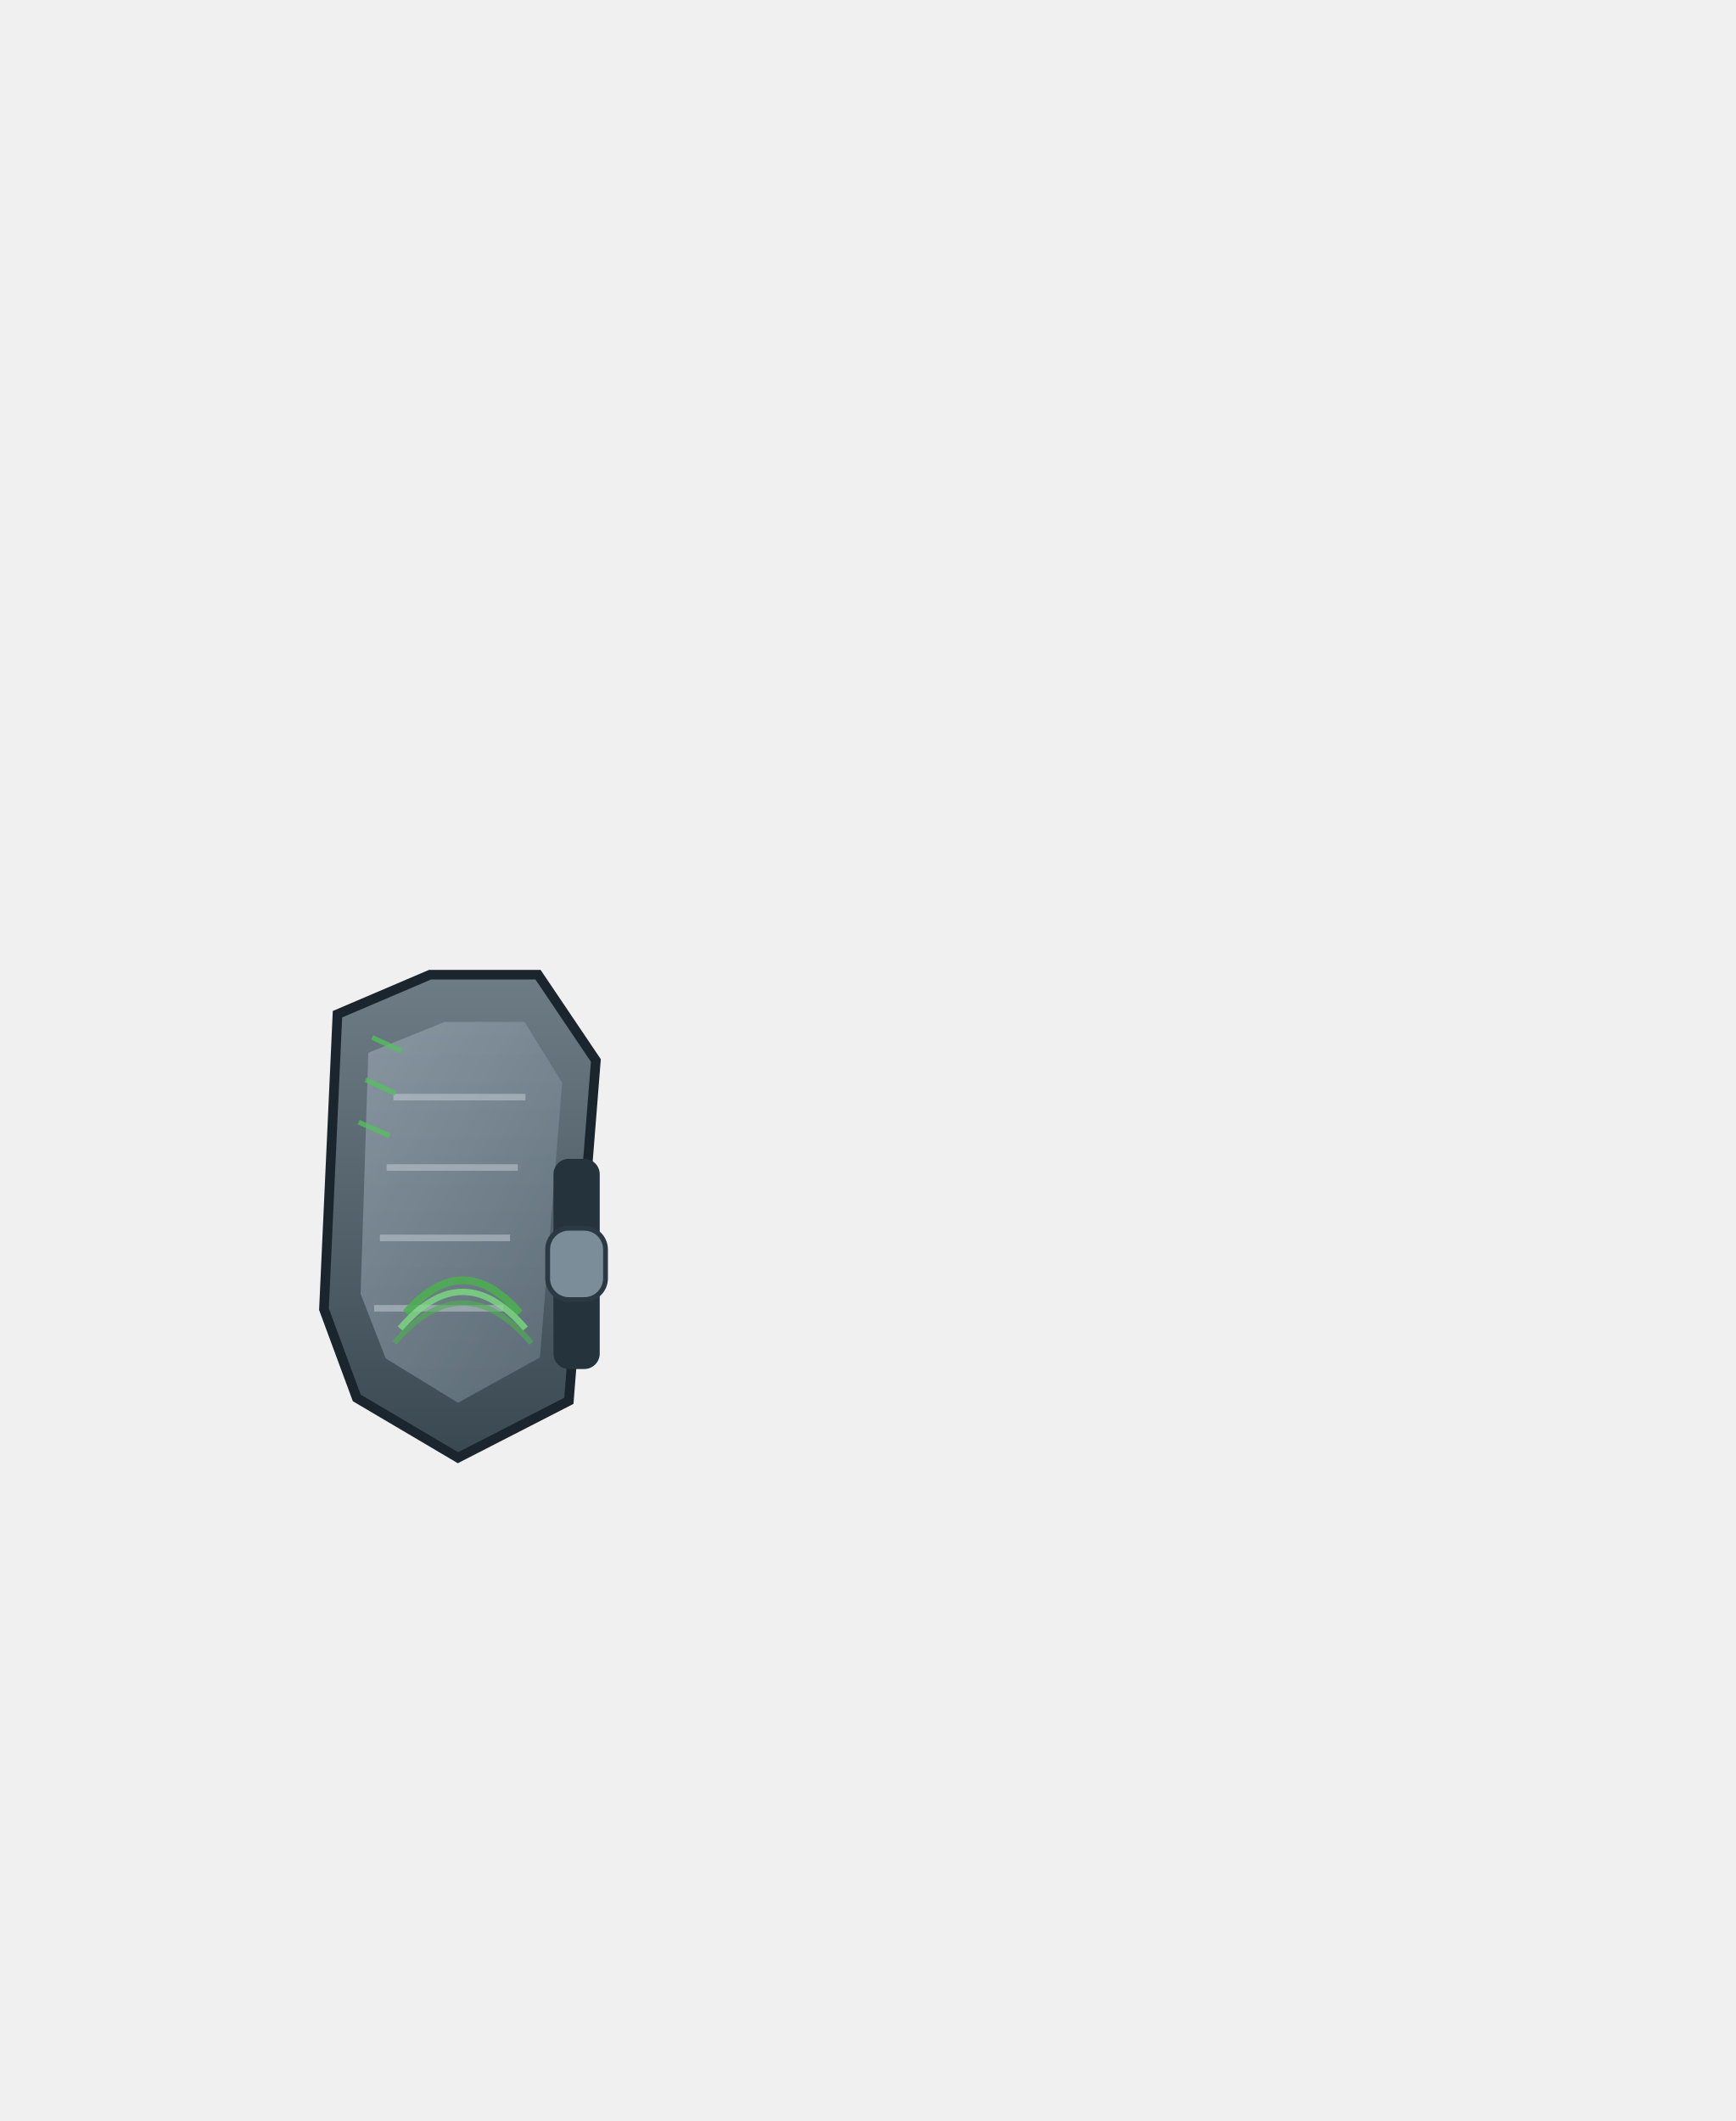
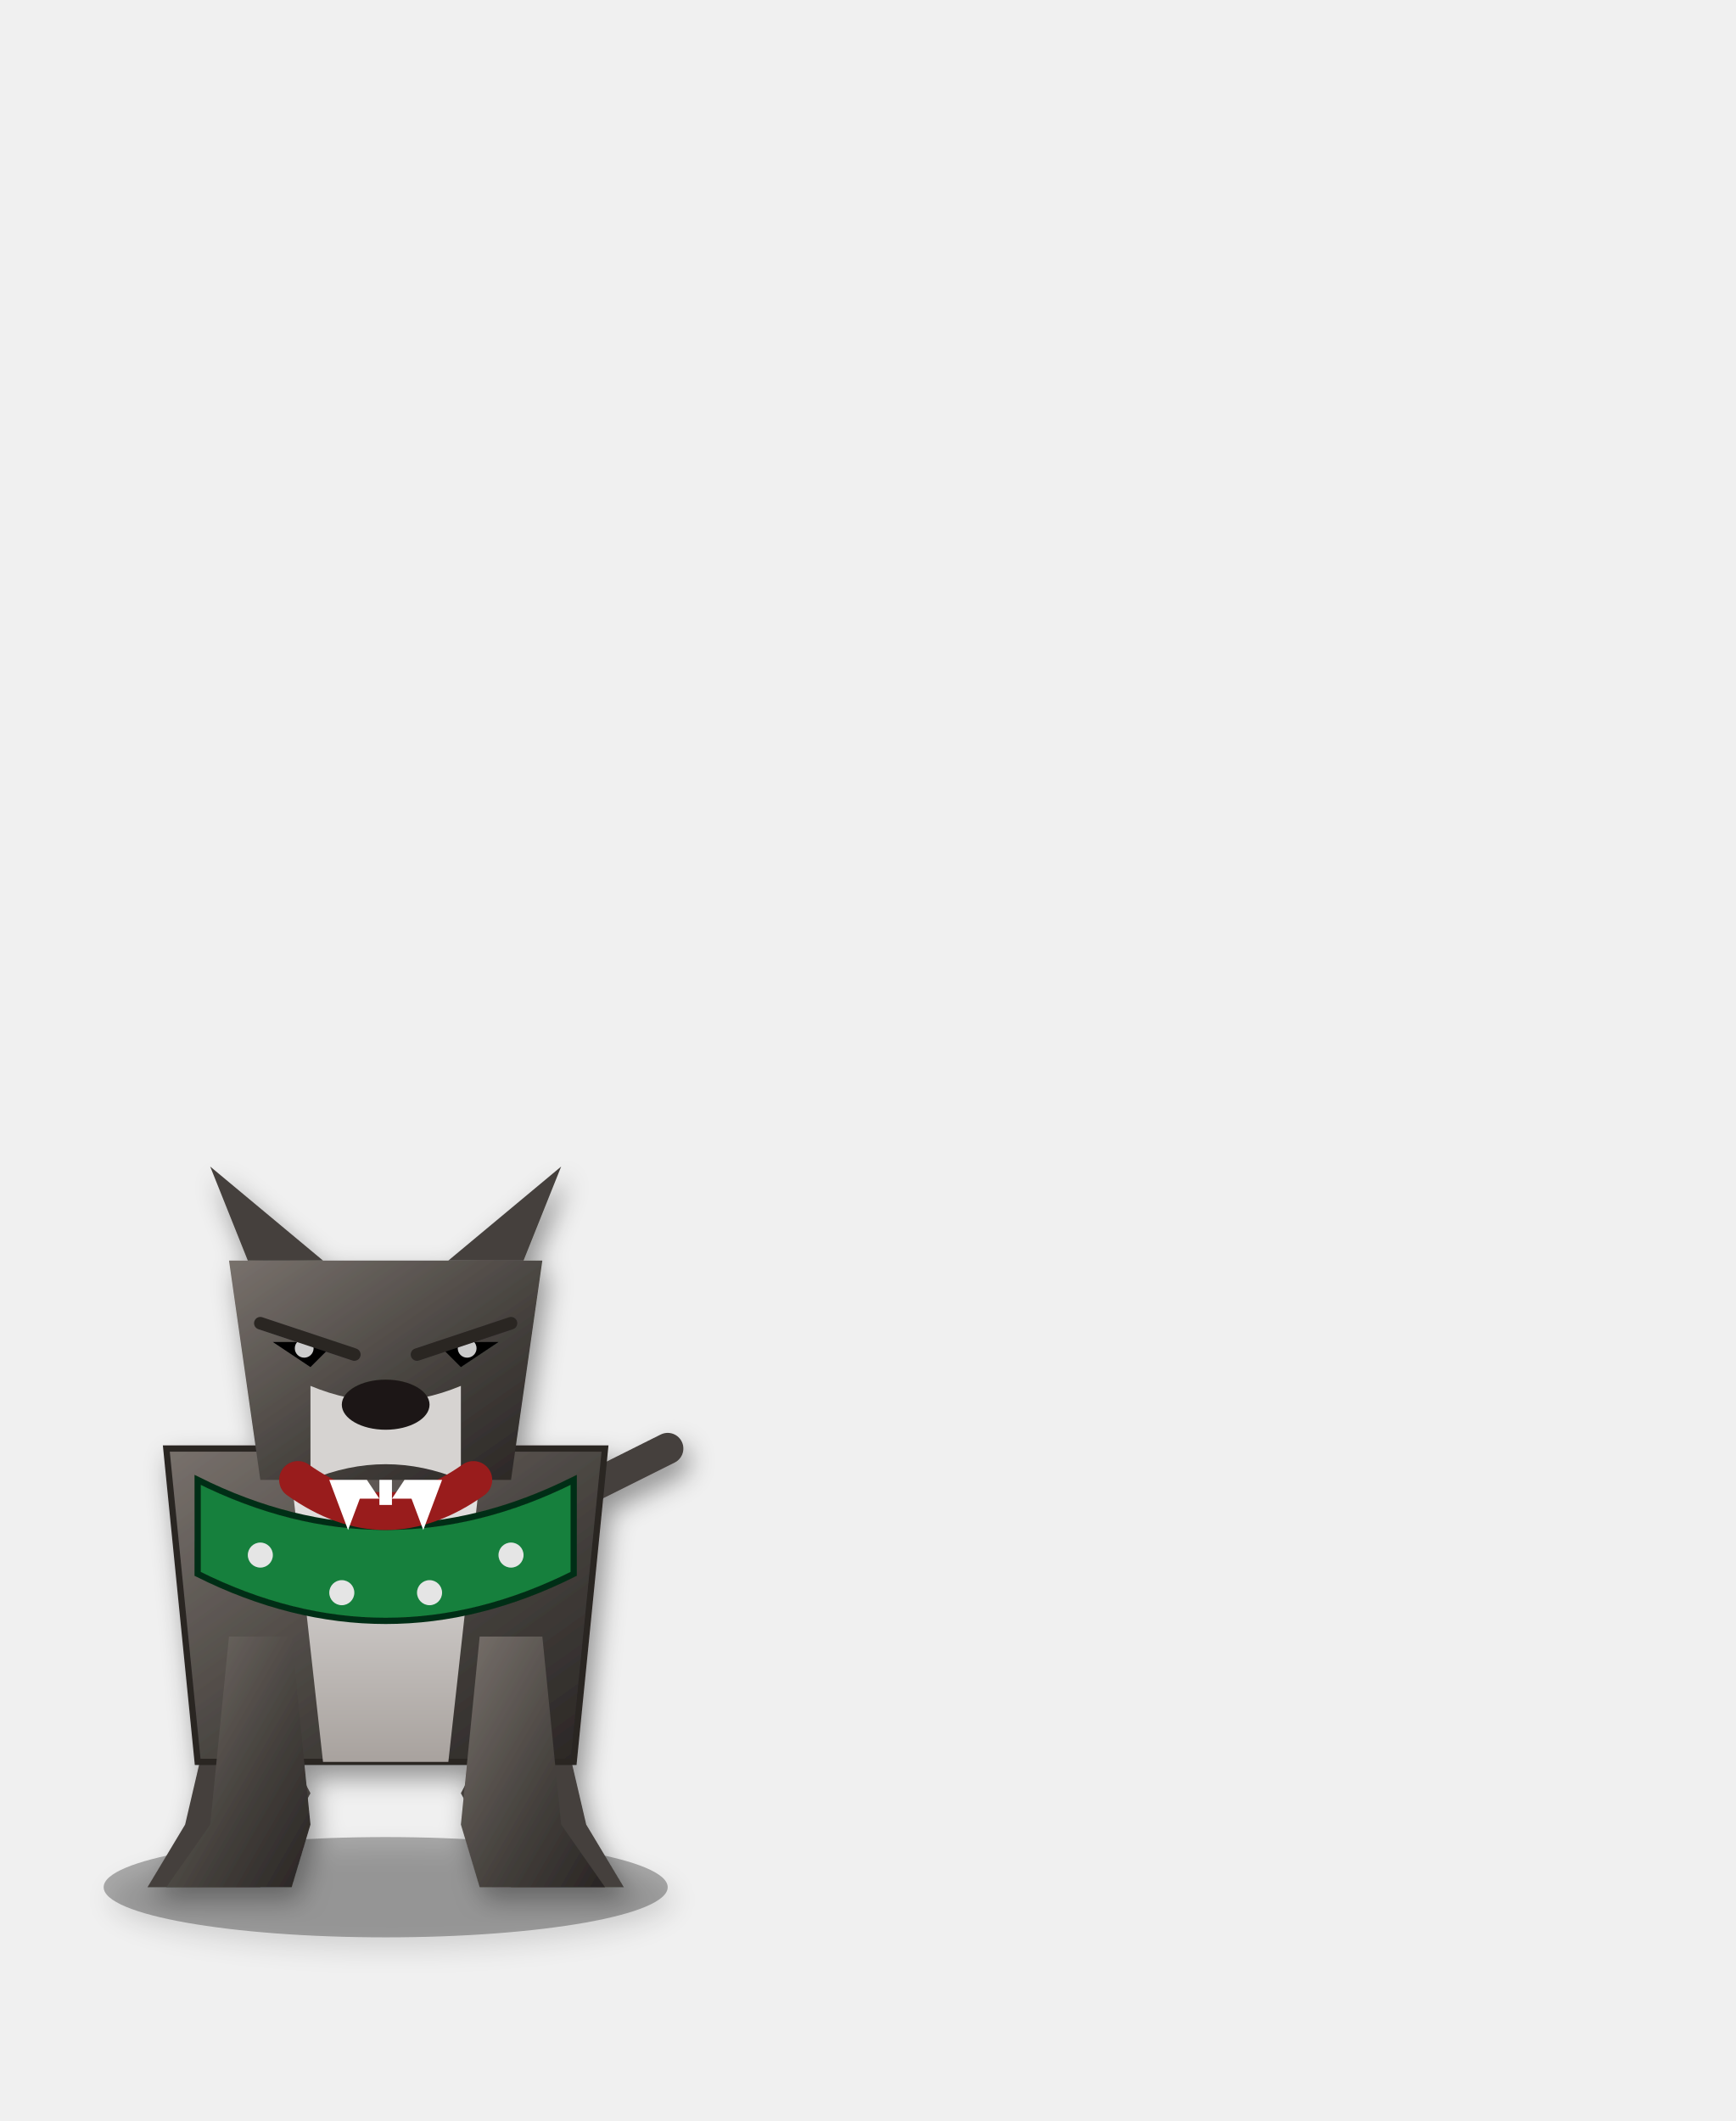
- <svg xmlns="http://www.w3.org/2000/svg" viewBox="0 0 180 220" width="180" height="220">
+ <svg xmlns="http://www.w3.org/2000/svg" viewBox="0 0 180 220">
  <defs>
-     <linearGradient id="u_shell" x1="0" y1="0" x2="0" y2="1">
-       <stop offset="0%" stop-color="#6e7c86" />
-       <stop offset="100%" stop-color="#3a4851" />
+     <linearGradient id="pitbullBody" x1="0" y1="0" x2="1" y2="1">
+       <stop offset="0%" stop-color="#78716c" />
+       <stop offset="60%" stop-color="#44403c" />
+       <stop offset="100%" stop-color="#292524" />
    </linearGradient>
-     <linearGradient id="u_plate" x1="0" y1="0" x2="1" y2="1">
-       <stop offset="0%" stop-color="#9ba9b3" />
-       <stop offset="100%" stop-color="#687985" />
+     <linearGradient id="pitbullChest" x1="0" y1="0" x2="0" y2="1">
+       <stop offset="0%" stop-color="#e7e5e4" />
+       <stop offset="100%" stop-color="#a8a29e" />
    </linearGradient>
+     <filter id="dogShadow">
+       <feGaussianBlur in="SourceAlpha" stdDeviation="2" />
+       <feOffset dx="1" dy="2" result="offsetblur" />
+       <feComponentTransfer>
+         <feFuncA type="linear" slope="0.4" />
+       </feComponentTransfer>
+       <feMerge>
+         <feMergeNode />
+         <feMergeNode in="SourceGraphic" />
+       </feMerge>
+     </filter>
  </defs>
-   <g id="shield_uncommon">
-     <path d="M35.0 105.2 L44.6 101.1 L55.8 101.1 L61.8 110.0 L59.0 145.3 L47.5 151.2 L37.0 145.0 L33.6 135.8 Z" fill="url(#u_shell)" stroke="#1a252d" stroke-width="1" />
-     <path d="M38.2 109.2 L46.1 106.0 L54.4 106.0 L58.3 112.3 L56.0 140.8 L47.5 145.5 L40.0 140.9 L37.4 134.2 Z" fill="url(#u_plate)" opacity="0.64" />
-     <path d="M40.8 113.8 L54.5 113.8 M40.1 121.1 L53.7 121.1 M39.4 128.4 L52.9 128.4 M38.8 135.7 L52.2 135.7" stroke="#c4ced5" stroke-width="0.68" opacity="0.52" />
-     <path d="M42.1 136.2 Q48.0 129.4 53.9 136.2" fill="none" stroke="#4caf50" stroke-width="0.8" opacity="0.88" />
-     <path d="M41.5 137.8 Q48.0 130.2 54.5 137.8" fill="none" stroke="#7adf7e" stroke-width="0.66" opacity="0.78" />
-     <path d="M40.9 139.3 Q48.0 131.0 55.1 139.3" fill="none" stroke="#4caf50" stroke-width="0.56" opacity="0.64" />
-     <rect x="57.4" y="120.2" width="4.8" height="21.8" rx="1.6" fill="#25333d" />
-     <rect x="56.8" y="127.4" width="6.0" height="7.4" rx="2.2" fill="#7c8d9a" stroke="#2a3944" stroke-width="0.5" />
-     <path d="M38.6 107.6 L41.6 109.0 M37.9 112.0 L41.0 113.4 M37.2 116.4 L40.4 117.8" stroke="#52c35a" stroke-width="0.5" opacity="0.75" />
+   <g transform="translate(40, 160) scale(0.65)" filter="url(#dogShadow)">
+     <ellipse cx="0" cy="55" rx="45" ry="8" fill="#000" opacity="0.3">
+       <animate attributeName="rx" values="45;48;45" dur="2s" repeatCount="indefinite" />
+     </ellipse>
+     <path d="M25 -5 L45 -15" stroke="#44403c" stroke-width="5" fill="none" stroke-linecap="round">
+       <animateTransform attributeName="transform" type="rotate" values="0 25 -5; 10 25 -5; 0 25 -5" dur="0.2s" repeatCount="indefinite" />
+     </path>
+     <path d="M-25 15 L-32 45 L-38 55 L-20 55 L-12 40 Z" fill="#44403c" />
+     <path d="M25 15 L32 45 L38 55 L20 55 L12 40 Z" fill="#44403c" />
+     <path d="M-35 -15 L35 -15 L30 35 L-30 35 Z" fill="url(#pitbullBody)" stroke="#292524" stroke-width="1" />
+     <path d="M-15 -10 L0 5 L15 -10 L10 35 L-10 35 Z" fill="url(#pitbullChest)" />
+     <path d="M-25 15 L-28 45 L-35 55 L-15 55 L-12 45 L-15 15 Z" fill="url(#pitbullBody)" />
+     <path d="M25 15 L28 45 L35 55 L15 55 L12 45 L15 15 Z" fill="url(#pitbullBody)" />
+     <g transform="translate(0, -10)">
+       <path d="M-30 0 Q0 15 30 0 L30 15 Q0 30 -30 15 Z" fill="#15803d" stroke="#052e16" stroke-width="1" />
+       <circle cx="-20" cy="12" r="2" fill="#e5e5e5" />
+       <circle cx="-7" cy="18" r="2" fill="#e5e5e5" />
+       <circle cx="7" cy="18" r="2" fill="#e5e5e5" />
+       <circle cx="20" cy="12" r="2" fill="#e5e5e5" />
+     </g>
+     <g transform="translate(0, -20)">
+       <animateTransform attributeName="transform" type="translate" values="0 -20; 0 -18; 0 -20" dur="1.5s" repeatCount="indefinite" />
+       <path d="M-25 -25 L25 -25 L20 10 L-20 10 Z" fill="url(#pitbullBody)" />
+       <path d="M-22 -25 L-28 -40 L-10 -25 Z" fill="#44403c" />
+       <path d="M22 -25 L28 -40 L10 -25 Z" fill="#44403c" />
+       <path d="M-12 -5 Q0 0 12 -5 L12 10 Q0 5 -12 10 Z" fill="#d6d3d1" />
+       <path d="M-14 10 Q0 20 14 10" stroke="#991b1b" stroke-width="6" fill="none" stroke-linecap="round" />
+       <path d="M-9 10 L-6 18 L-3 10 Z" fill="#fff" />
+       <path d="M9 10 L6 18 L3 10 Z" fill="#fff" />
+       <path d="M-5 13 L-3 10 L-1 13 Z" fill="#fff" />
+       <path d="M5 13 L3 10 L1 13 Z" fill="#fff" />
+       <path d="M0 14 L0 10 L0 14 Z" stroke="#fff" stroke-width="2" />
+       <ellipse cx="0" cy="-2" rx="7" ry="4" fill="#1c1917" />
+       <path d="M-18 -12 L-8 -12 L-12 -8 Z" fill="#000" />
+       <circle cx="-13" cy="-11" r="1.5" fill="#fff" opacity="0.8" />
+       <path d="M-20 -15 L-5 -10" stroke="#292524" stroke-width="2" stroke-linecap="round" />
+       <path d="M18 -12 L8 -12 L12 -8 Z" fill="#000" />
+       <circle cx="13" cy="-11" r="1.5" fill="#fff" opacity="0.8" />
+       <path d="M20 -15 L5 -10" stroke="#292524" stroke-width="2" stroke-linecap="round" />
+     </g>
  </g>
</svg>
